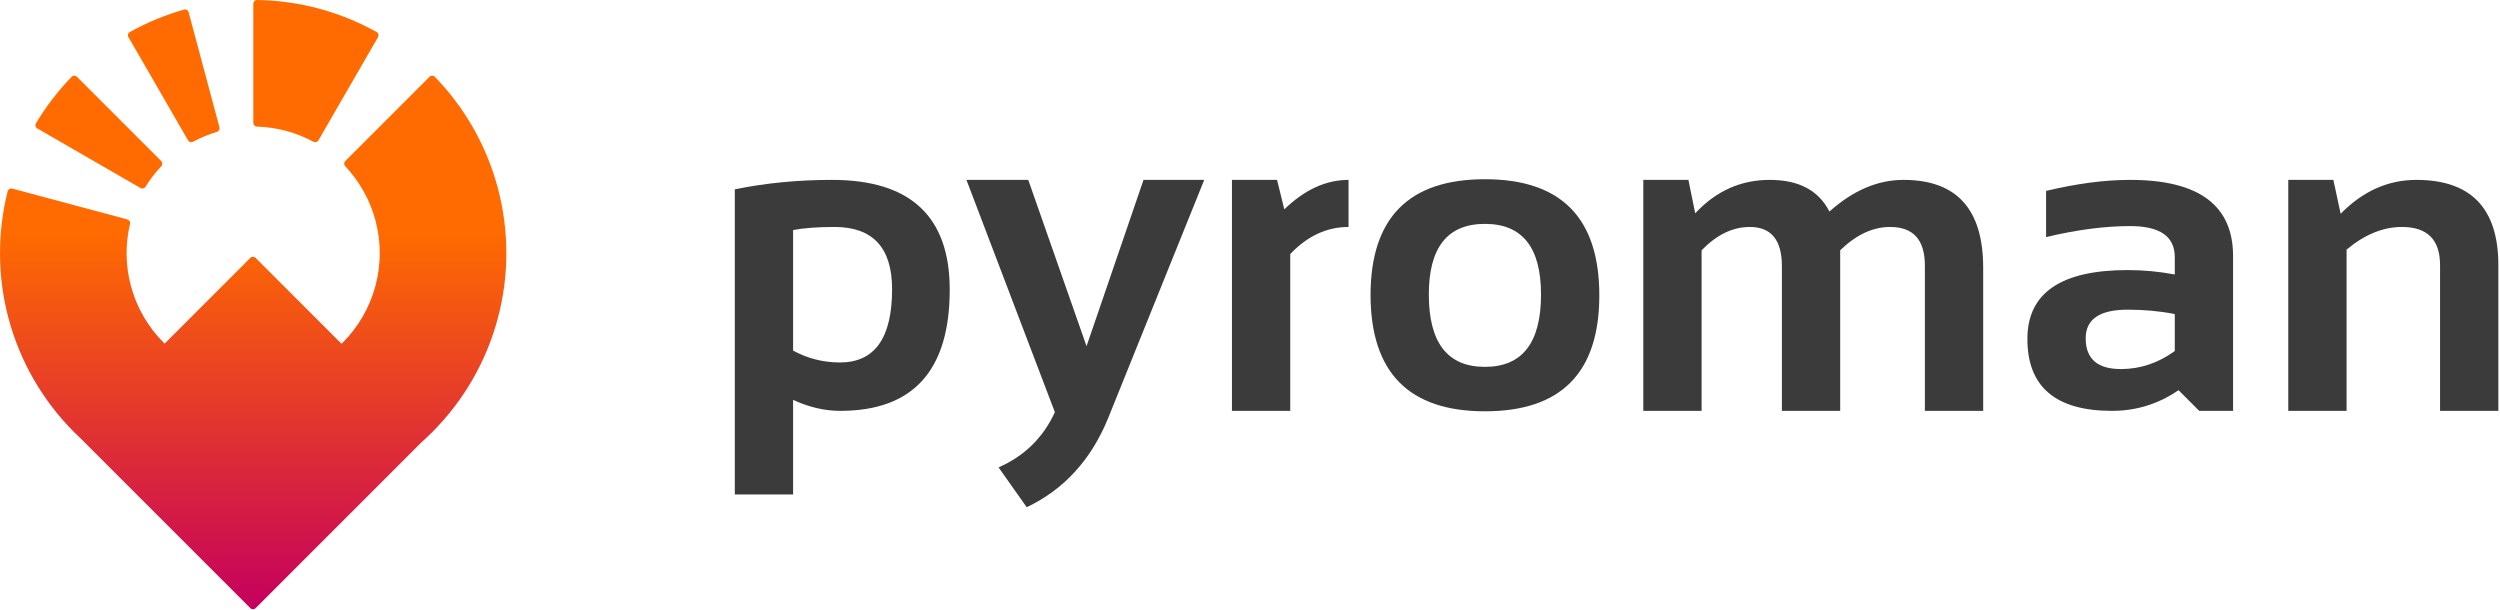
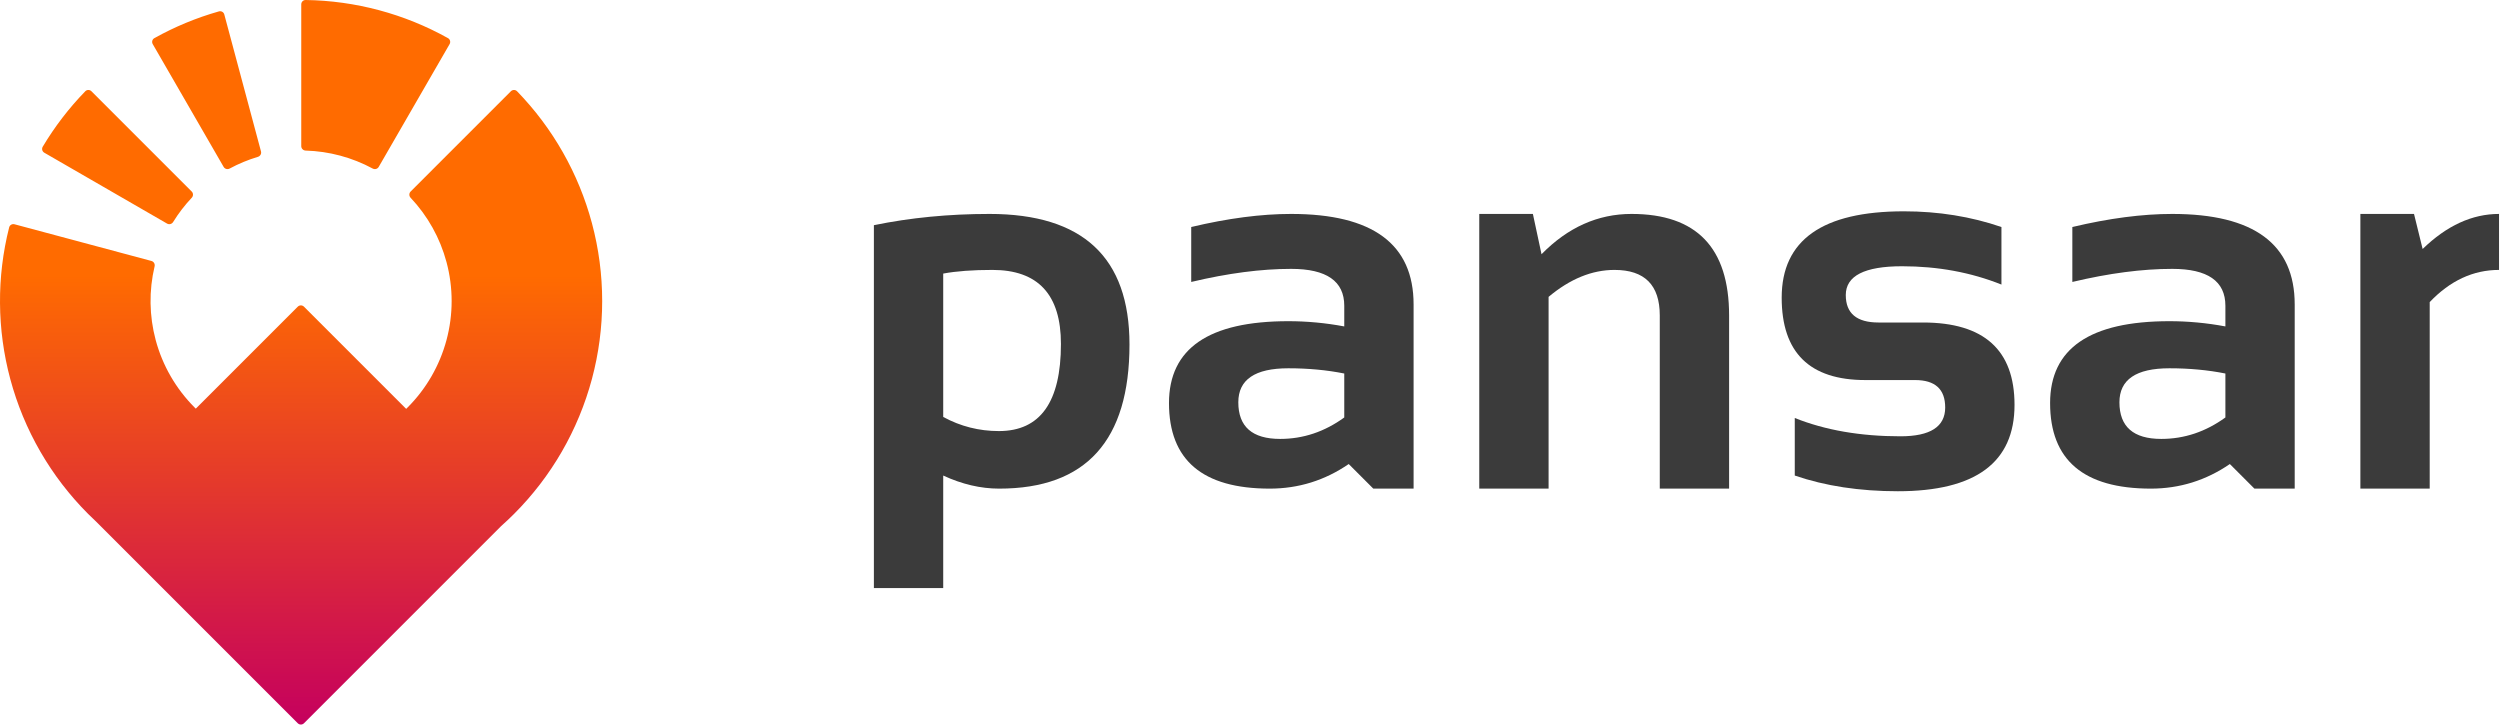
- <svg xmlns="http://www.w3.org/2000/svg" width="1373" height="335" viewBox="0 0 1373 335" fill="none">
-   <path d="M435.569 192.542C443.543 196.891 452.12 199.066 461.302 199.066C480.39 199.066 489.934 185.656 489.934 158.836C489.934 136.042 479.384 124.646 458.282 124.646C449.181 124.646 441.61 125.21 435.569 126.337V192.542ZM403.554 103.987C420.387 100.524 438.187 98.792 456.953 98.792C500.042 98.792 521.587 118.887 521.587 159.077C521.587 203.455 501.532 225.644 461.423 225.644C452.886 225.644 444.268 223.631 435.569 219.604V271.553H403.554V103.987Z" fill="#3B3B3B" />
-   <path d="M530.769 98.792H564.717L596.732 190.126L628.022 98.792H661.366L608.692 229.389C599.349 252.424 584.409 268.814 563.871 278.56L548.407 256.693C562.582 250.491 572.892 240.383 579.335 226.369L530.769 98.792Z" fill="#3B3B3B" />
-   <path d="M676.588 225.644V98.792H701.354L705.341 114.981C716.456 104.188 728.215 98.792 740.618 98.792V124.646C728.698 124.646 718.026 129.599 708.603 139.506V225.644H676.588Z" fill="#3B3B3B" />
-   <path d="M784.714 161.735C784.714 188.233 794.983 201.482 815.521 201.482C836.059 201.482 846.328 188.233 846.328 161.735C846.328 135.881 836.059 122.955 815.521 122.955C794.983 122.955 784.714 135.881 784.714 161.735ZM752.699 162.218C752.699 119.693 773.64 98.43 815.521 98.43C857.402 98.43 878.343 119.693 878.343 162.218C878.343 204.663 857.402 225.886 815.521 225.886C773.801 225.886 752.86 204.663 752.699 162.218Z" fill="#3B3B3B" />
-   <path d="M902.505 225.644V98.792H927.272L931.017 117.156C942.373 104.913 956.025 98.792 971.972 98.792C987.919 98.792 998.832 104.591 1004.71 116.189C1017.68 104.591 1031.25 98.792 1045.43 98.792C1074.58 98.792 1089.16 114.86 1089.16 146.996V225.644H1057.14V145.788C1057.14 131.693 1050.78 124.646 1038.06 124.646C1028.55 124.646 1019.41 128.915 1010.63 137.452V225.644H978.617V146.15C978.617 131.814 972.737 124.646 960.978 124.646C951.635 124.646 942.816 128.915 934.52 137.452V225.644H902.505Z" fill="#3B3B3B" />
-   <path d="M1113.44 186.139C1113.44 160.93 1131.81 148.325 1168.53 148.325C1177.15 148.325 1185.77 149.13 1194.39 150.741V141.197C1194.39 129.841 1186.21 124.163 1169.86 124.163C1156.01 124.163 1140.62 126.176 1123.71 130.203V104.833C1140.62 100.806 1156.01 98.792 1169.86 98.792C1207.55 98.792 1226.4 112.726 1226.4 140.593V225.644H1207.8L1196.44 214.288C1185.41 221.859 1173.24 225.644 1159.95 225.644C1128.95 225.644 1113.44 212.476 1113.44 186.139ZM1194.39 172.487C1186.33 170.876 1177.71 170.071 1168.53 170.071C1153.15 170.071 1145.46 175.306 1145.46 185.776C1145.46 197.052 1151.9 202.69 1164.79 202.69C1175.42 202.69 1185.28 199.388 1194.39 192.784V172.487Z" fill="#3B3B3B" />
-   <path d="M1256.72 225.644V98.792H1281.49L1285.48 117.397C1297.64 104.994 1311.49 98.792 1327.04 98.792C1357.08 98.792 1372.1 114.417 1372.1 145.667V225.644H1340.08V145.667C1340.08 131.653 1333.12 124.646 1319.18 124.646C1308.79 124.646 1298.65 128.794 1288.74 137.089V225.644H1256.72Z" fill="#3B3B3B" />
-   <path fill-rule="evenodd" clip-rule="evenodd" d="M139.117 1.986C139.117 0.881 140.013 -0.016 141.118 0C164.166 0.332 186.772 6.389 206.899 17.626C207.863 18.165 208.191 19.389 207.638 20.346L174.878 77.089C174.326 78.045 173.104 78.37 172.132 77.846C162.584 72.694 151.962 69.847 141.117 69.535C140.013 69.504 139.117 68.611 139.117 67.507L139.117 1.986ZM70.52 20.346C69.968 19.389 70.295 18.165 71.26 17.626C80.7 12.355 90.724 8.204 101.127 5.255C102.189 4.954 103.286 5.588 103.572 6.655L120.53 69.944C120.816 71.011 120.182 72.105 119.124 72.421C114.585 73.778 110.196 75.596 106.027 77.846C105.055 78.37 103.833 78.045 103.281 77.089L70.52 20.346ZM235.945 42.125C236.726 41.344 237.993 41.343 238.763 42.135C255.291 59.145 267.201 80.11 273.346 103.041C279.663 126.617 279.663 151.439 273.346 175.015C267.029 198.59 254.617 220.087 237.359 237.345C235.437 239.268 233.461 241.13 231.437 242.931L140.354 334.013C139.573 334.794 138.307 334.794 137.526 334.013L44.417 240.904C43.166 239.742 41.935 238.556 40.724 237.345C23.466 220.087 11.055 198.59 4.738 175.015C-1.407 152.084 -1.575 127.972 4.234 104.977C4.504 103.906 5.603 103.273 6.67 103.559L69.958 120.517C71.025 120.803 71.655 121.899 71.4 122.974C68.741 134.178 68.904 145.878 71.89 157.021C75.048 168.809 81.254 179.558 89.883 188.187C90.06 188.363 90.237 188.539 90.415 188.713L137.526 141.603C138.307 140.822 139.573 140.822 140.354 141.603L187.565 188.814C187.778 188.606 187.99 188.397 188.2 188.187C196.83 179.558 203.035 168.809 206.194 157.021C209.352 145.234 209.352 132.822 206.194 121.035C203.208 109.892 197.499 99.677 189.594 91.304C188.836 90.501 188.834 89.236 189.615 88.455L235.945 42.125ZM19.716 67.782C19.15 68.73 19.479 69.954 20.436 70.507L77.178 103.267C78.135 103.819 79.356 103.49 79.935 102.55C82.421 98.517 85.313 94.748 88.565 91.303C89.323 90.5 89.326 89.236 88.544 88.455L42.214 42.124C41.433 41.343 40.166 41.342 39.396 42.135C31.861 49.889 25.257 58.497 19.716 67.782Z" fill="url(#paint0_linear)" />
+ <svg xmlns="http://www.w3.org/2000/svg" width="1142" height="331" viewBox="0 0 1142 331" fill="none">
+   <path d="M430.86 190.46C438.747 194.762 447.232 196.913 456.314 196.913C475.196 196.913 484.637 183.648 484.637 157.118C484.637 134.571 474.2 123.298 453.327 123.298C444.324 123.298 436.835 123.856 430.86 124.971V190.46ZM399.191 102.863C415.842 99.437 433.449 97.724 452.012 97.724C494.636 97.724 515.948 117.602 515.948 157.357C515.948 201.255 496.11 223.204 456.434 223.204C447.989 223.204 439.464 221.213 430.86 217.229V268.616H399.191V102.863Z" fill="#3B3B3B" />
+   <path d="M533.993 184.126C533.993 159.189 552.158 146.721 588.487 146.721C597.012 146.721 605.537 147.518 614.061 149.111V139.67C614.061 128.437 605.975 122.82 589.802 122.82C576.099 122.82 560.882 124.812 544.151 128.795V103.699C560.882 99.716 576.099 97.724 589.802 97.724C627.087 97.724 645.73 111.507 645.73 139.073V223.204H627.326L616.093 211.971C605.178 219.46 593.148 223.204 580.002 223.204C549.329 223.204 533.993 210.178 533.993 184.126ZM614.061 170.622C606.094 169.029 597.57 168.232 588.487 168.232C573.27 168.232 565.662 173.411 565.662 183.768C565.662 194.921 572.035 200.498 584.783 200.498C595.299 200.498 605.059 197.232 614.061 190.699V170.622Z" fill="#3B3B3B" />
+   <path d="M675.726 223.204V97.724H700.225L704.168 116.128C716.199 103.858 729.902 97.724 745.278 97.724C774.995 97.724 789.854 113.18 789.854 144.092V223.204H758.185V144.092C758.185 130.229 751.293 123.298 737.51 123.298C727.233 123.298 717.194 127.401 707.395 135.607V223.204H675.726Z" fill="#3B3B3B" />
+   <path d="M819.849 217.229V190.938C833.792 196.515 849.885 199.303 868.13 199.303C881.753 199.303 888.565 194.921 888.565 186.158C888.565 177.792 883.984 173.61 874.822 173.61H852.116C826.621 173.61 813.874 161.062 813.874 135.966C813.874 109.674 832.477 96.529 869.683 96.529C885.458 96.529 900.316 98.919 914.259 103.699V129.99C900.316 124.413 885.179 121.625 868.847 121.625C851.718 121.625 843.153 126.007 843.153 134.77C843.153 143.136 848.132 147.319 858.091 147.319H878.407C906.292 147.319 920.234 159.867 920.234 184.963C920.234 211.254 902.467 224.399 866.935 224.399C849.487 224.399 833.792 222.009 819.849 217.229Z" fill="#3B3B3B" />
+   <path d="M936.487 184.126C936.487 159.189 954.651 146.721 990.981 146.721C999.506 146.721 1008.03 147.518 1016.56 149.111V139.67C1016.56 128.437 1008.47 122.82 992.296 122.82C978.592 122.82 963.375 124.812 946.645 128.795V103.699C963.375 99.716 978.592 97.724 992.296 97.724C1029.58 97.724 1048.22 111.507 1048.22 139.073V223.204H1029.82L1018.59 211.971C1007.67 219.46 995.642 223.204 982.496 223.204C951.823 223.204 936.487 210.178 936.487 184.126ZM1016.56 170.622C1008.59 169.029 1000.06 168.232 990.981 168.232C975.764 168.232 968.155 173.411 968.155 183.768C968.155 194.921 974.529 200.498 987.276 200.498C997.793 200.498 1007.55 197.232 1016.56 190.699V170.622Z" fill="#3B3B3B" />
+   <path d="M1078.22 223.204V97.724H1102.72L1106.66 113.738C1117.66 103.062 1129.29 97.724 1141.56 97.724V123.298C1129.77 123.298 1119.21 128.198 1109.89 137.997V223.204H1078.22Z" fill="#3B3B3B" />
+   <path fill-rule="evenodd" clip-rule="evenodd" d="M137.613 1.986C137.613 0.881 138.509 -0.016 139.613 0C162.398 0.332 184.745 6.319 204.643 17.425C205.608 17.963 205.935 19.188 205.382 20.144L172.998 76.236C172.446 77.193 171.224 77.518 170.251 76.993C160.818 71.907 150.326 69.096 139.613 68.784C138.509 68.752 137.613 67.859 137.613 66.755L137.613 1.986ZM69.769 20.144C69.216 19.188 69.544 17.963 70.508 17.425C79.835 12.219 89.737 8.118 100.012 5.204C101.075 4.902 102.172 5.537 102.458 6.604L119.222 69.166C119.507 70.233 118.873 71.327 117.815 71.644C113.339 72.984 109.012 74.776 104.9 76.994C103.928 77.518 102.706 77.193 102.153 76.236L69.769 20.144ZM233.379 41.684C234.16 40.903 235.427 40.902 236.197 41.695C252.538 58.519 264.314 79.251 270.39 101.927C276.639 125.247 276.639 149.802 270.39 173.122C264.142 196.443 251.865 217.707 234.793 234.779C232.891 236.681 230.937 238.523 228.934 240.304L138.852 330.386C138.071 331.167 136.805 331.167 136.024 330.386L43.935 238.298C42.698 237.149 41.481 235.976 40.284 234.779C23.212 217.707 10.935 196.443 4.687 173.122C-1.39 150.446 -1.557 126.603 4.183 103.863C4.453 102.792 5.551 102.159 6.618 102.445L69.181 119.208C70.248 119.494 70.878 120.59 70.623 121.665C67.998 132.741 68.161 144.308 71.112 155.323C74.237 166.984 80.375 177.616 88.911 186.152C89.086 186.326 89.261 186.5 89.438 186.673L136.024 140.087C136.805 139.306 138.071 139.306 138.852 140.087L185.537 186.772C185.748 186.567 185.957 186.36 186.166 186.152C194.702 177.616 200.84 166.984 203.964 155.323C207.089 143.663 207.089 131.386 203.964 119.726C201.013 108.71 195.371 98.612 187.559 90.332C186.801 89.529 186.799 88.264 187.58 87.483L233.379 41.684ZM19.514 67.03C18.948 67.979 19.277 69.203 20.233 69.755L76.325 102.14C77.282 102.692 78.502 102.362 79.082 101.422C81.535 97.446 84.386 93.73 87.593 90.332C88.351 89.528 88.353 88.264 87.572 87.483L41.773 41.684C40.992 40.903 39.725 40.902 38.955 41.694C31.513 49.356 24.988 57.859 19.514 67.03Z" fill="url(#paint0_linear)" />
  <defs>
-     <linearGradient id="paint0_linear" x1="139.042" y1="0" x2="139.042" y2="334.599" gradientUnits="userSpaceOnUse">
+     <linearGradient id="paint0_linear" x1="137.538" y1="0" x2="137.538" y2="330.972" gradientUnits="userSpaceOnUse">
      <stop offset="0.38" stop-color="#FF6B00" />
      <stop offset="1" stop-color="#C5005E" />
    </linearGradient>
  </defs>
</svg>
